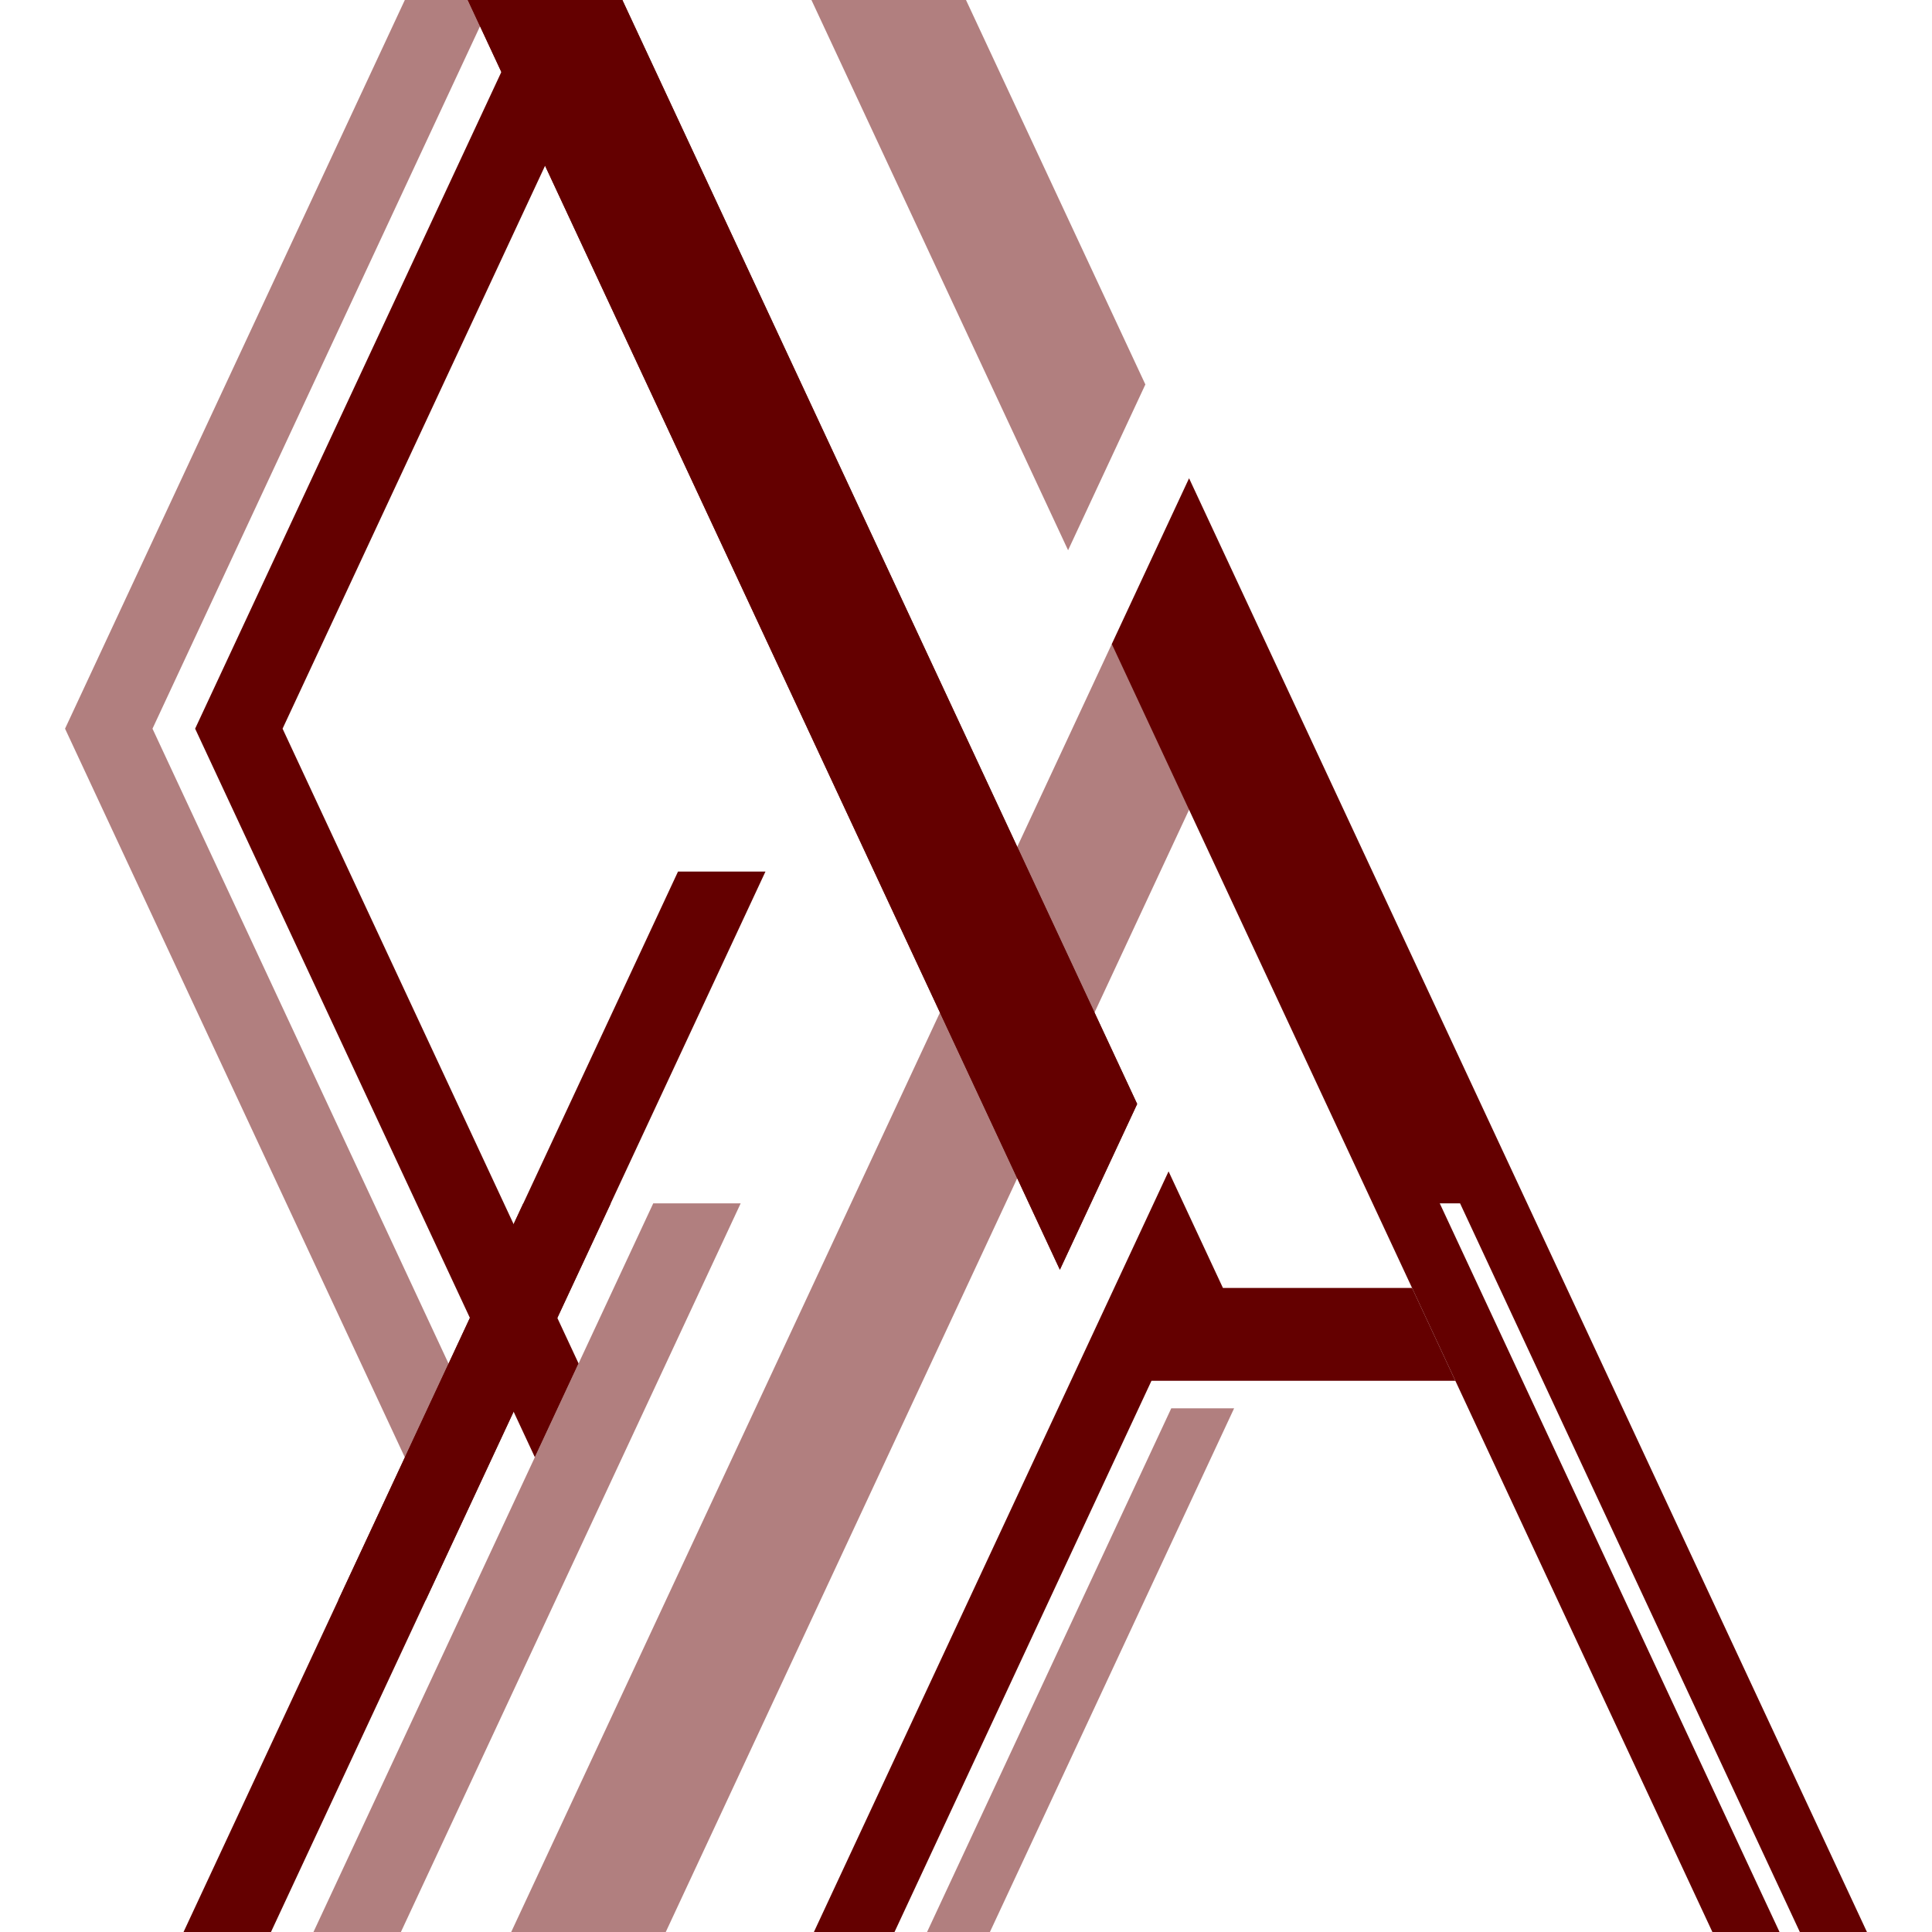
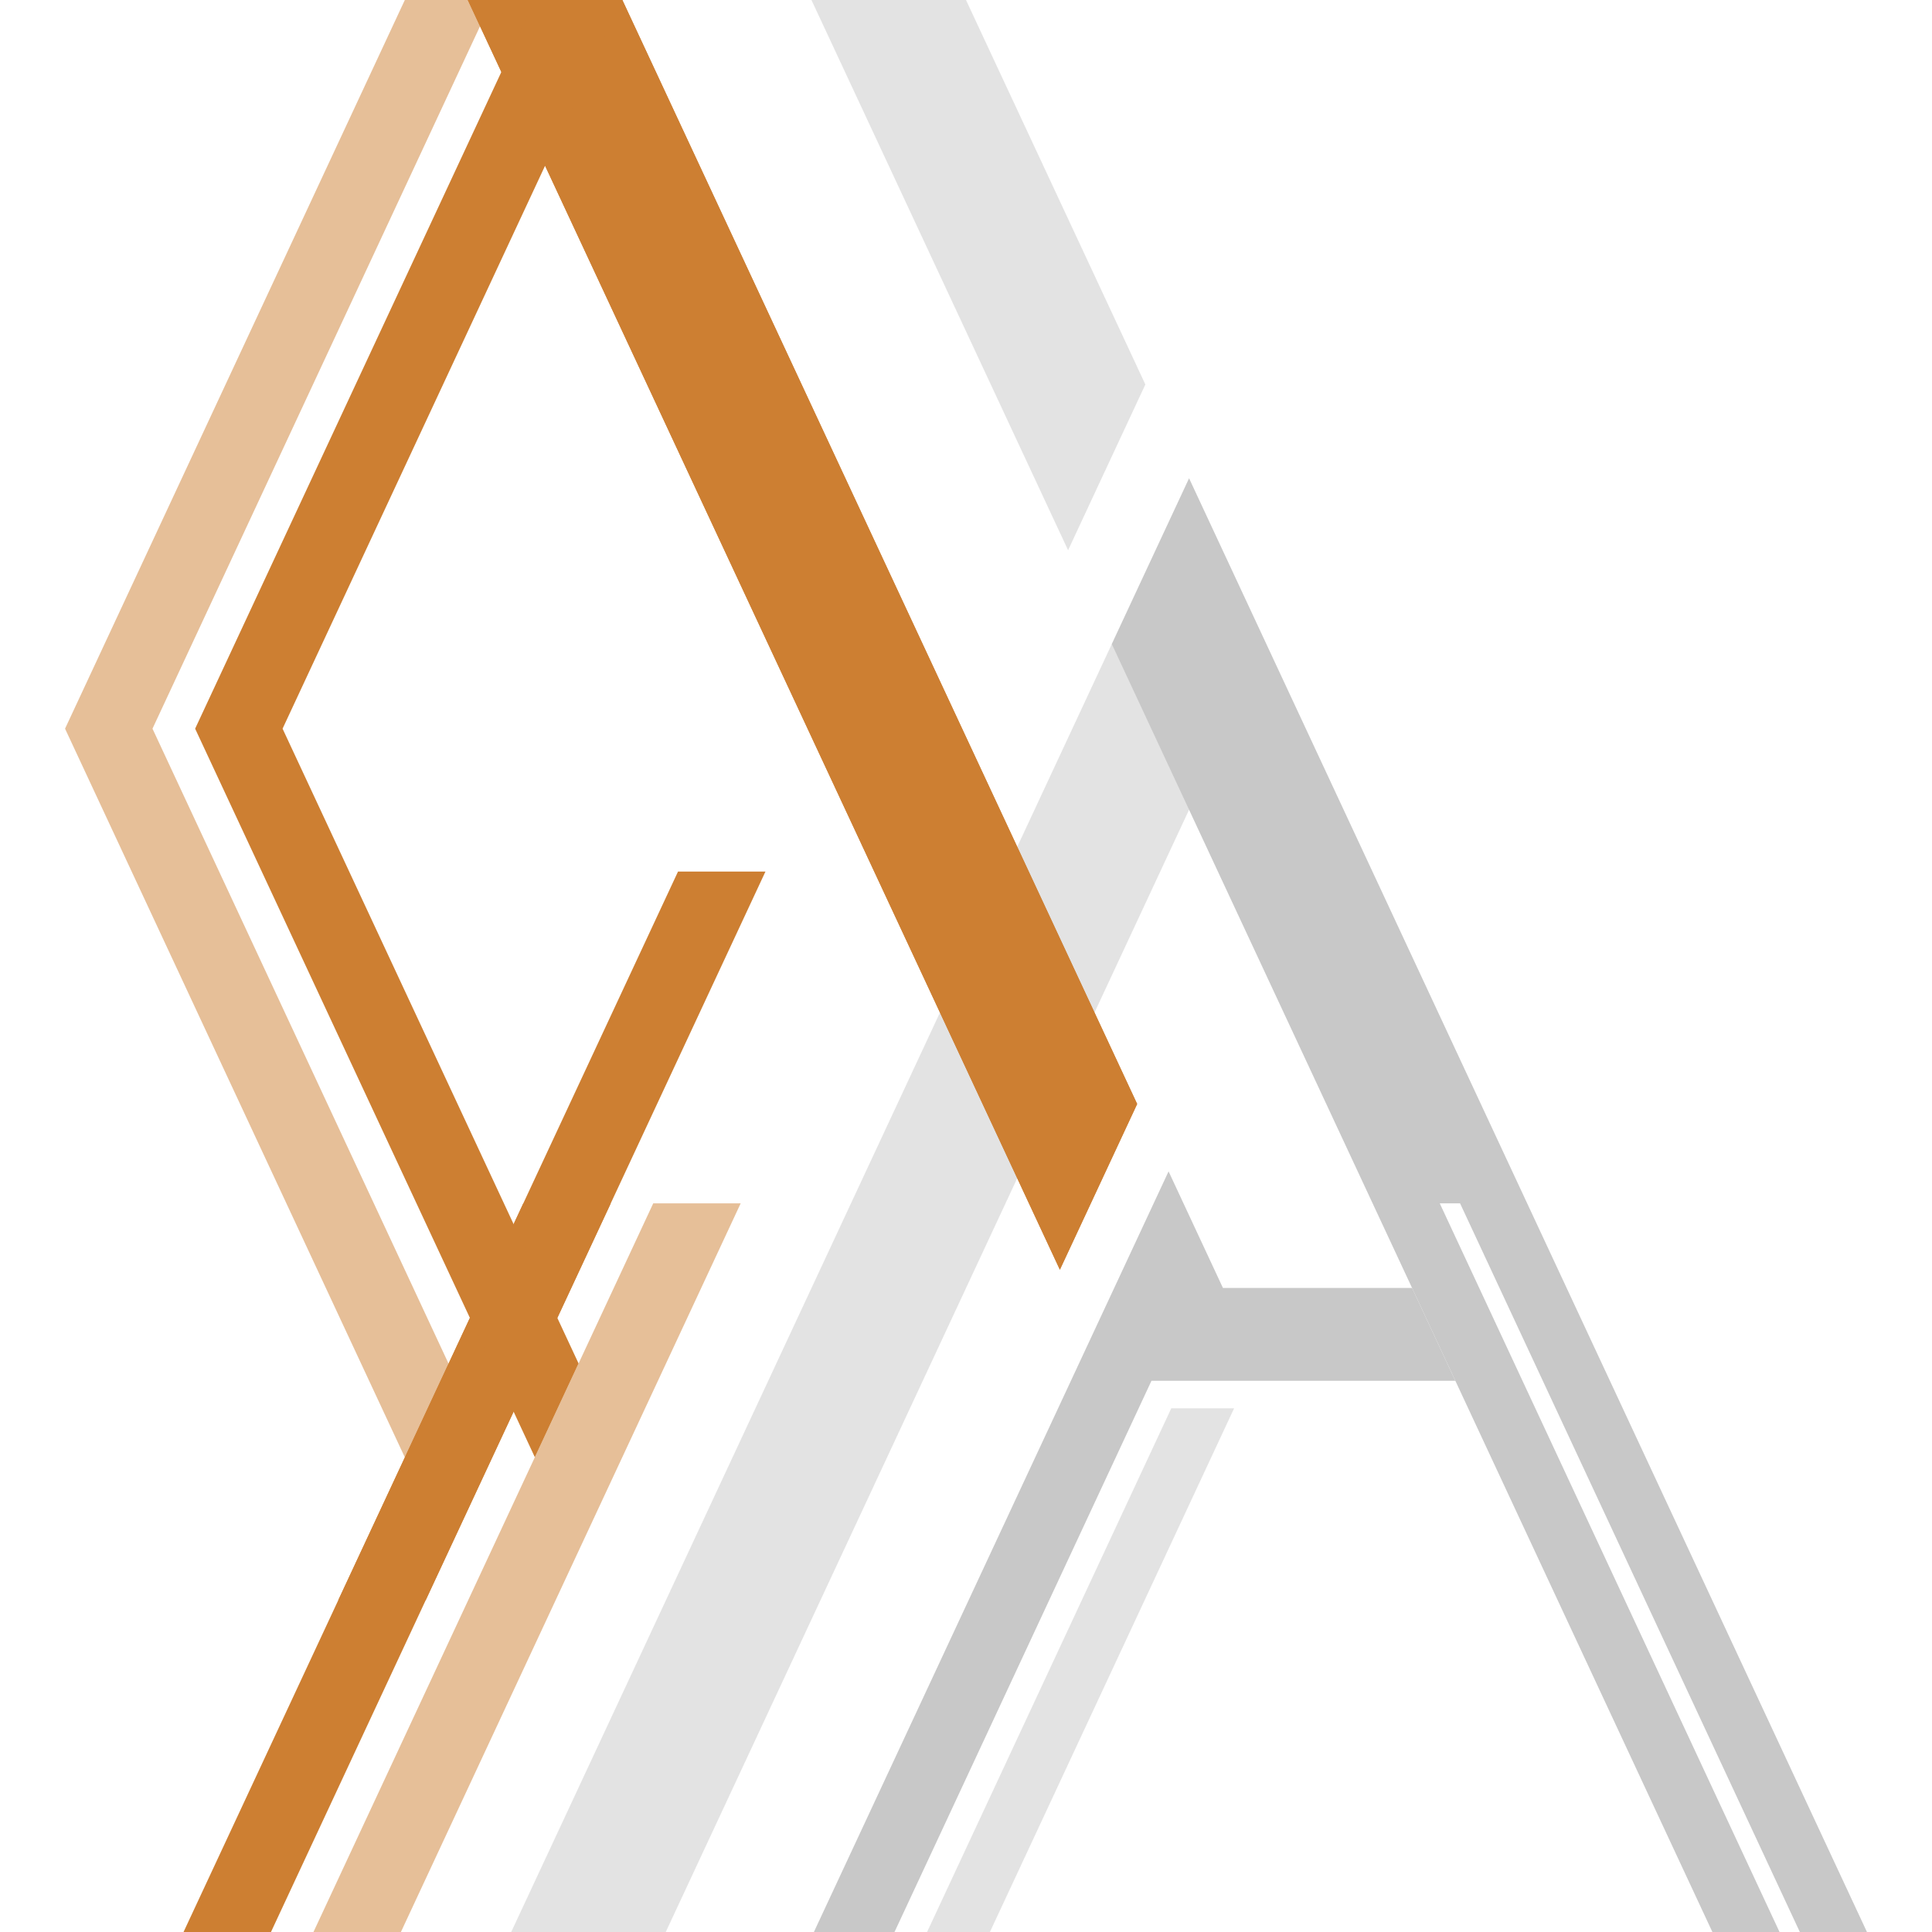
<svg xmlns="http://www.w3.org/2000/svg" viewBox="0 0 1000 1000">
  <defs>
-     <style>.cls-1{opacity:0.5;}.cls-2{fill:#640000;}</style>
+     <style>.cls-1{opacity:0.5;}.cls-2{fill:#c8c8c8;}.cls-3{fill:#cd7f32;}</style>
  </defs>
-   <g id="Borderless">
+   <g id="With_Background">
    <g id="Base-2" data-name="Base">
      <g id="Letter_A" data-name="Letter A">
        <g class="cls-1">
          <polygon class="cls-2" points="264.6 1000 344.6 1000 655.47 333.33 575.47 333.33 264.6 1000" />
        </g>
        <g class="cls-1">
          <polygon class="cls-2" points="479.85 1000 512.38 1000 638.78 728.93 606.25 728.93 479.85 1000" />
        </g>
        <path class="cls-2" d="M931.59,1000h34.74Q790.91,623.77,615.46,247.55l-40,85.78L886.33,1000h34.75Q833.14,811.42,745.21,622.84h10.51Z" />
        <g class="cls-1">
          <path class="cls-2" d="M592.84,199,500,0H420L552.84,284.8Z" />
        </g>
        <path class="cls-2" d="M753.29,714.69q-11.19-24-22.4-48.05l-97.9,0L604.85,606.3,576.7,666.67h0l-11.85,25.41h0L421.27,1000H463l133-285.31Z" />
      </g>
      <g id="Letter_S" data-name="Letter S">
-         <polygon class="cls-2" points="588.59 571.42 322.13 0 242.13 0 548.59 657.2 588.59 571.42" />
+         <polygon class="cls-3" points="588.59 571.42 322.13 0 242.13 0 548.59 657.2 588.59 571.42" />
        <g class="cls-1">
-           <polygon class="cls-2" points="383.38 622.84 338.12 622.84 162.25 1000 207.51 1000 383.38 622.84" />
+           <polygon class="cls-3" points="383.38 622.84 338.12 622.84 162.25 1000 207.51 1000 383.38 622.84" />
        </g>
        <g class="cls-1">
-           <polygon class="cls-2" points="254.8 0 209.54 0 33.67 377.16 209.54 754.33 254.8 754.33 78.93 377.16 254.8 0" />
+           <polygon class="cls-3" points="254.8 0 209.54 0 33.67 377.16 209.54 754.33 254.8 754.33 78.93 377.16 254.8 0" />
        </g>
-         <polygon class="cls-2" points="316.13 622.84 270.87 622.84 95 1000 140.26 1000 316.13 622.84" />
-         <polygon class="cls-2" points="396.2 451.12 350.94 451.12 175.07 828.28 220.33 828.28 396.2 451.12" />
-         <polygon class="cls-2" points="588.59 571.42 322.13 0 242.13 0 548.59 657.2 588.59 571.42" />
-         <polygon class="cls-2" points="299.47 705.73 146.26 377.16 322.13 0 276.87 0 101 377.16 276.84 754.26 299.47 705.73" />
+         <polygon class="cls-3" points="316.13 622.84 270.87 622.84 95 1000 140.26 1000 316.13 622.84" />
+         <polygon class="cls-3" points="396.2 451.12 350.94 451.12 175.07 828.28 220.33 828.28 396.2 451.12" />
+         <polygon class="cls-3" points="588.59 571.42 322.13 0 242.13 0 548.59 657.2 588.59 571.42" />
+         <polygon class="cls-3" points="299.47 705.73 146.26 377.16 322.13 0 276.87 0 101 377.16 276.84 754.26 299.47 705.73" />
      </g>
    </g>
  </g>
</svg>
